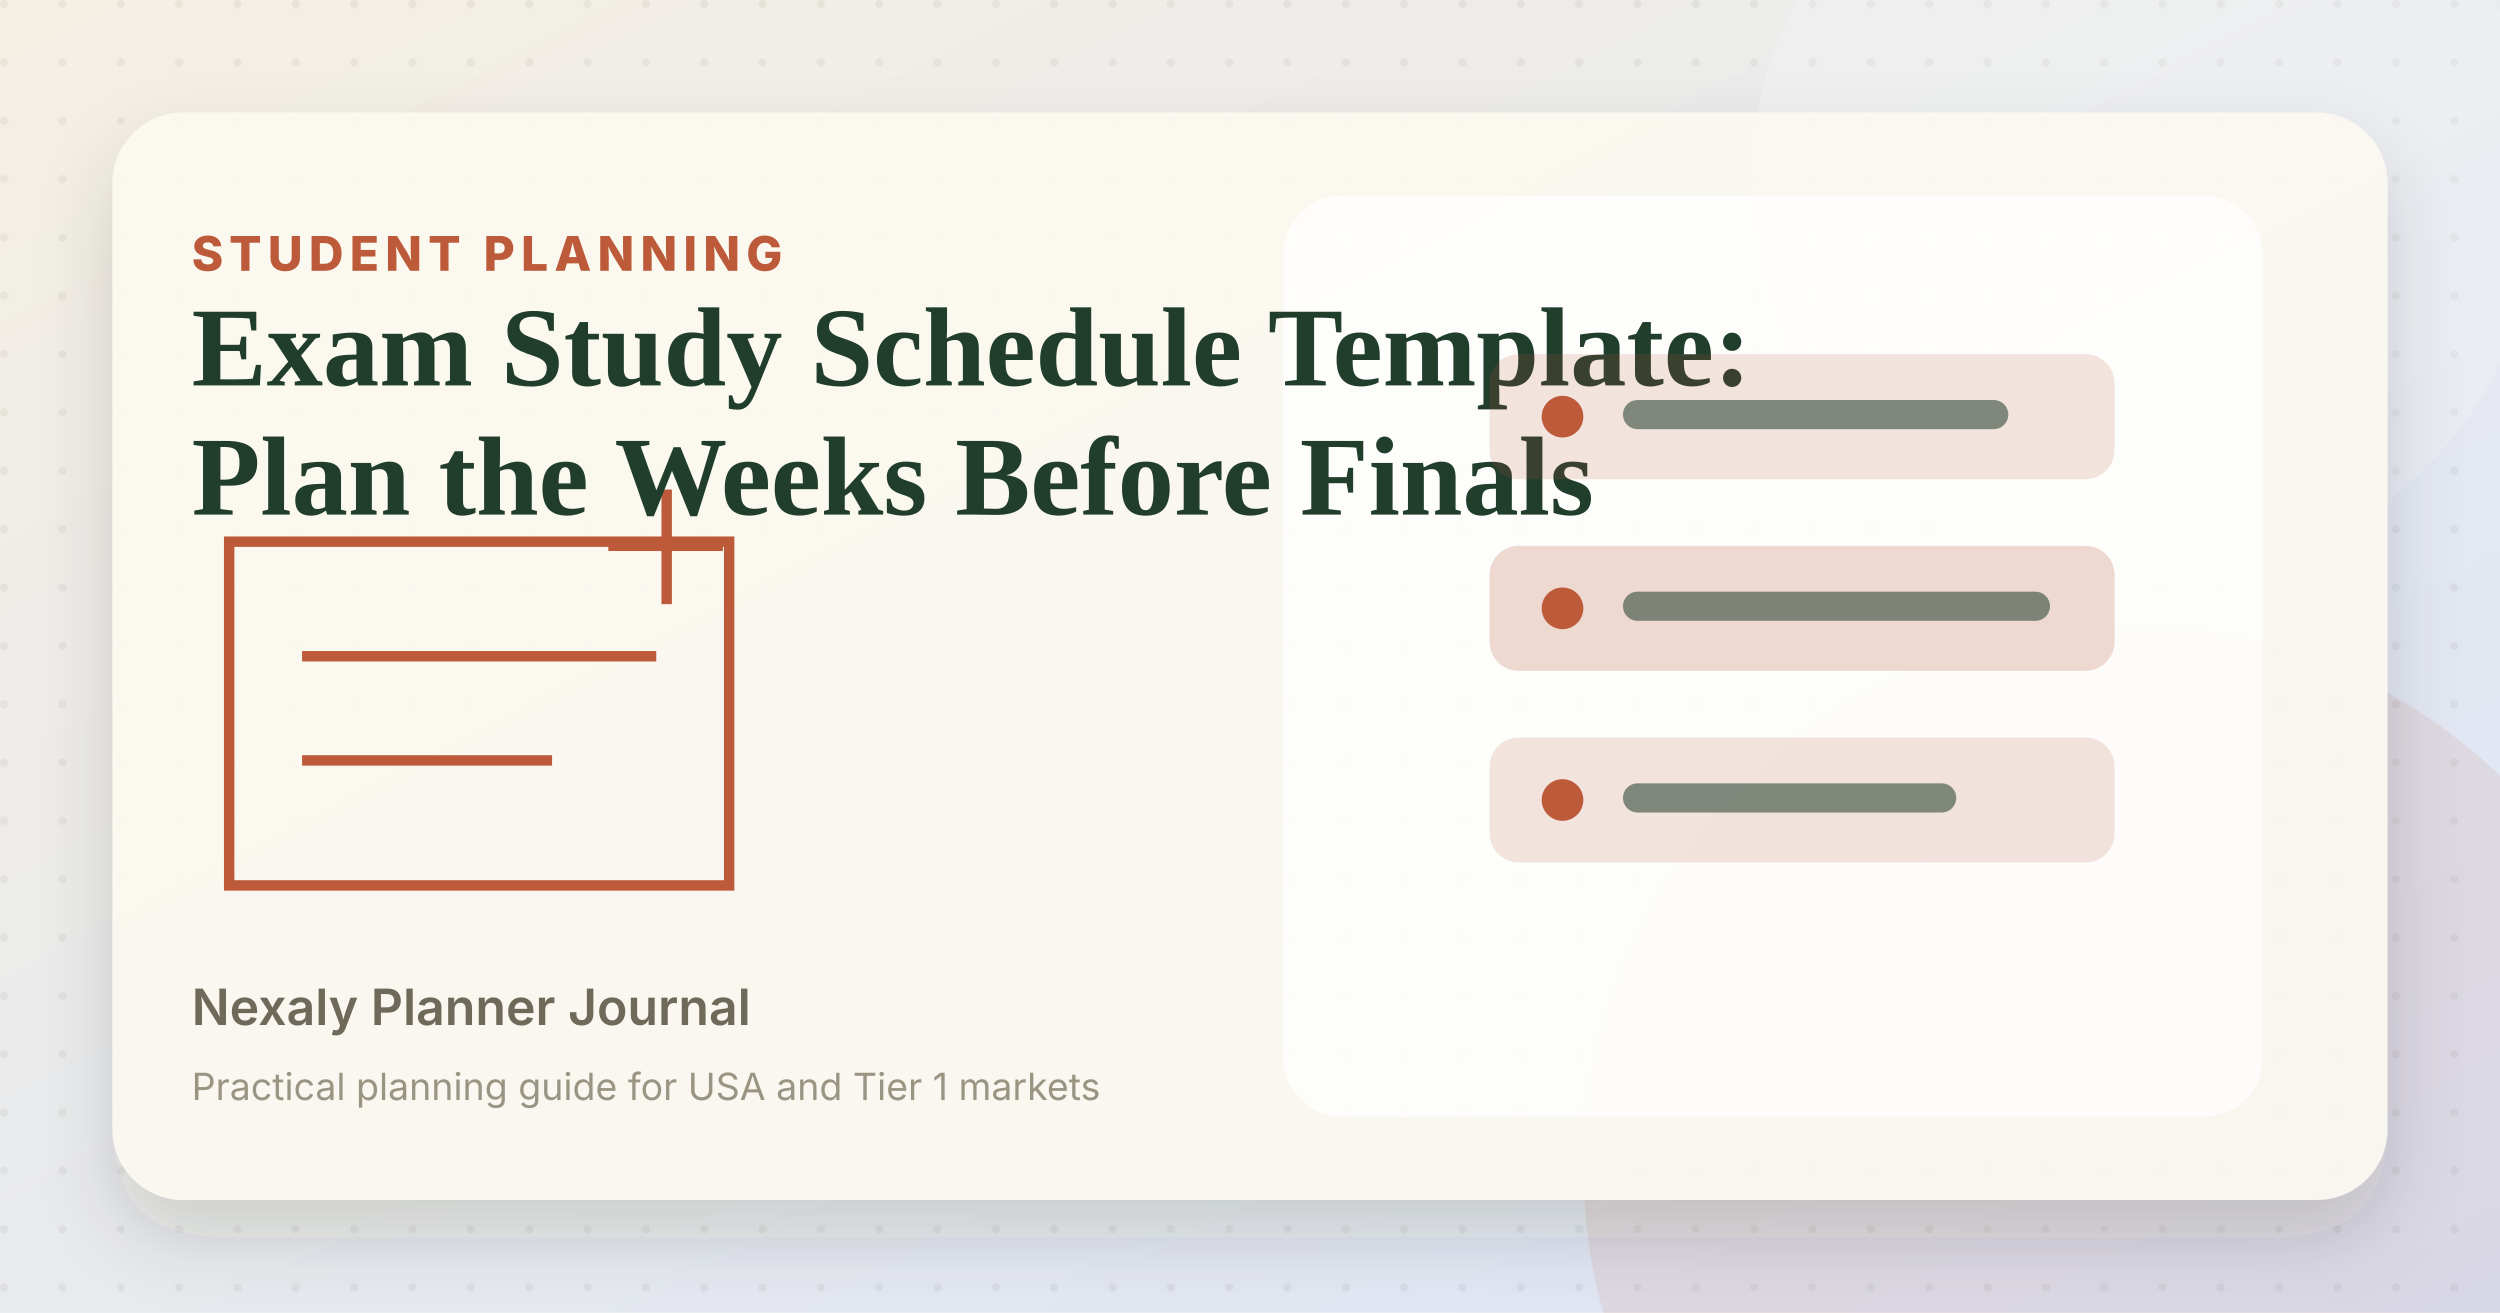
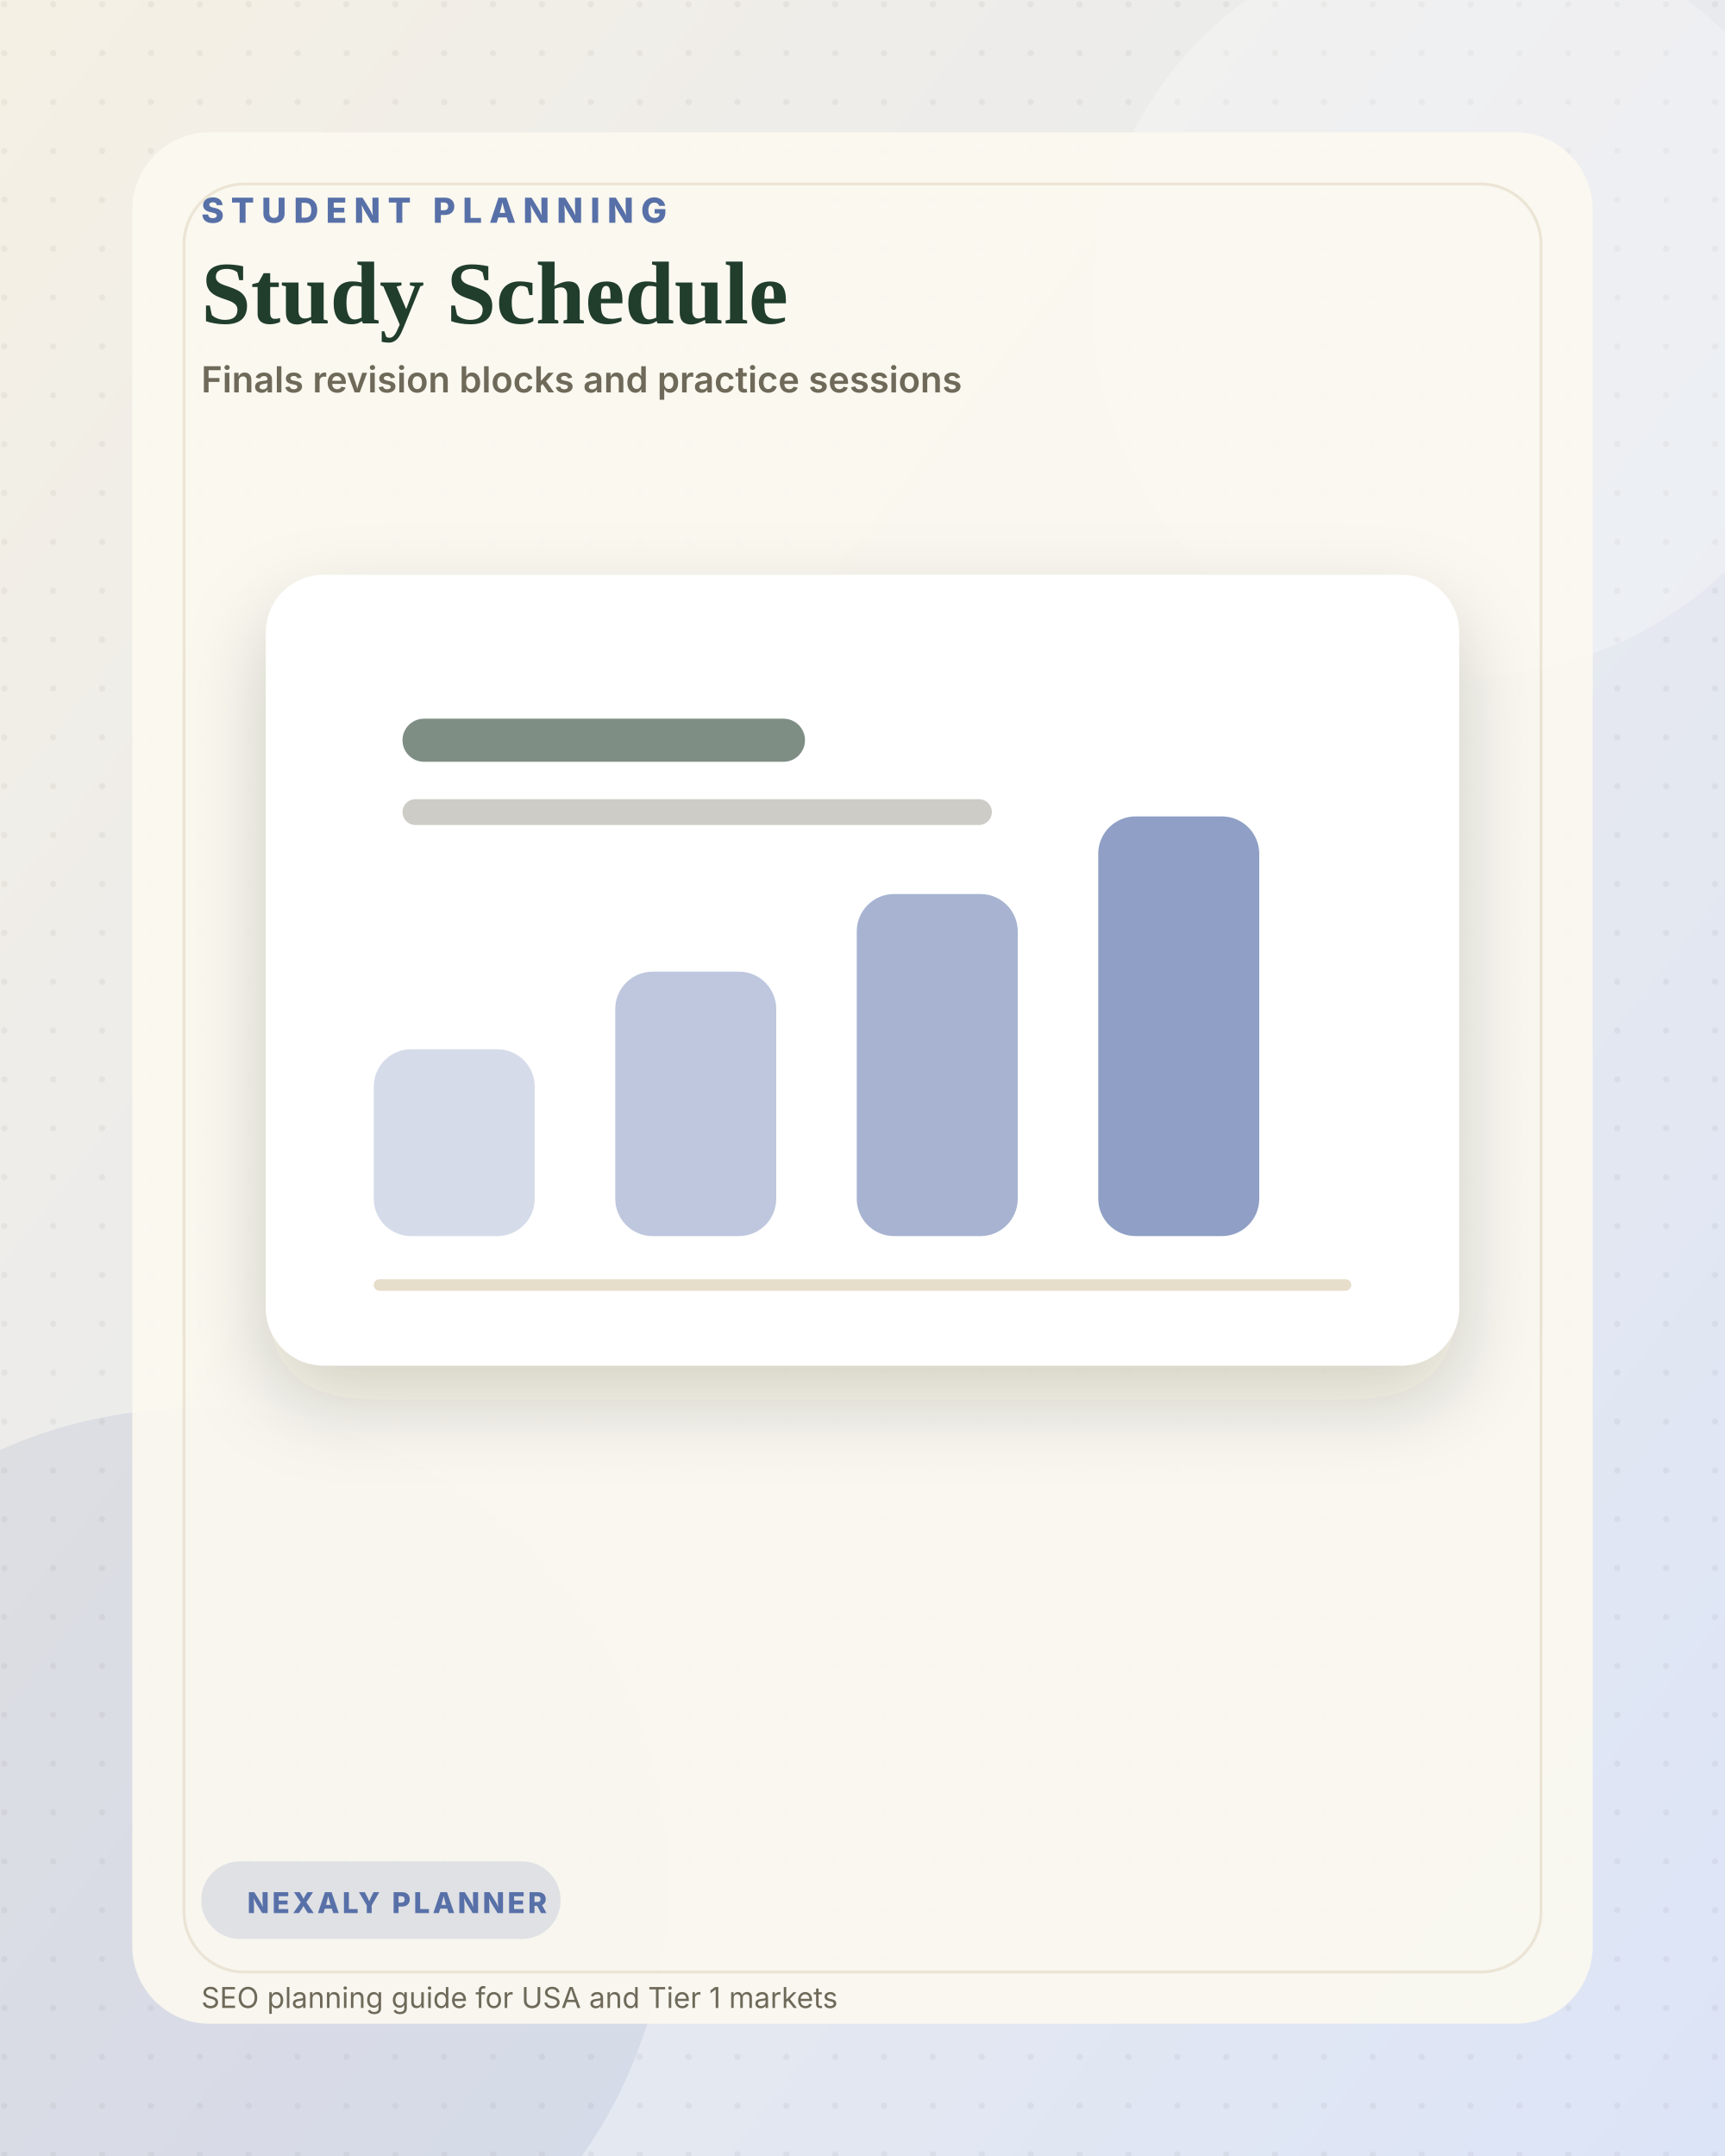
- <svg xmlns="http://www.w3.org/2000/svg" width="1200" height="630" viewBox="0 0 1200 630" role="img" aria-labelledby="title desc">
+ <svg xmlns="http://www.w3.org/2000/svg" width="1200" height="1500" viewBox="0 0 1200 1500" role="img" aria-labelledby="title desc">
  <defs>
    <linearGradient id="bg" x1="0" y1="0" x2="1" y2="1">
      <stop offset="0" stop-color="#F5F0E4" />
      <stop offset="1" stop-color="#DCE4F7" />
    </linearGradient>
    <filter id="shadow" x="-20%" y="-20%" width="140%" height="140%">
-       <feDropShadow dx="0" dy="18" stdDeviation="18" flood-color="#282419" flood-opacity=".16" />
+       <feDropShadow dx="0" dy="24" stdDeviation="28" flood-color="#282419" flood-opacity=".18" />
    </filter>
-     <pattern id="dots" width="28" height="28" patternUnits="userSpaceOnUse">
-       <circle cx="2" cy="2" r="2" fill="#282419" opacity=".10" />
+     <pattern id="dots" width="34" height="34" patternUnits="userSpaceOnUse">
+       <circle cx="3" cy="3" r="2.2" fill="#282419" opacity=".08" />
    </pattern>
  </defs>
-   <rect width="1200" height="630" fill="url(#bg)" />
-   <rect width="1200" height="630" fill="url(#dots)" opacity=".55" />
-   <circle cx="1030" cy="90" r="190" fill="#fff" opacity=".18" />
-   <circle cx="1020" cy="560" r="260" fill="#BC5A3A" opacity=".10" />
-   <rect x="54" y="54" width="1092" height="522" rx="34" fill="#FBF8F0" opacity=".92" filter="url(#shadow)" />
-   <rect x="616" y="94" width="470" height="442" rx="28" fill="#fff" opacity=".72" />
-   <g fill="none" stroke="#BC5A3A" stroke-width="5">
-     <path d="M110 260h240v165H110z" />
-     <path d="M145 315h170M145 365h120M320 235v55M292 262h55" />
+   <rect width="1200" height="1500" fill="url(#bg)" />
+   <rect width="1200" height="1500" fill="url(#dots)" opacity=".65" />
+   <circle cx="1020" cy="210" r="260" fill="#FFFFFF" opacity=".26" />
+   <circle cx="135" cy="1310" r="330" fill="#5870A8" opacity=".11" />
+   <g transform="translate(92 92)">
+     <rect width="1016" height="1316" rx="54" fill="#FBF8F0" opacity=".92" />
+     <rect x="36" y="36" width="944" height="1244" rx="42" fill="none" stroke="#E6DDCB" stroke-width="2" opacity=".72" />
  </g>
-   <text x="92" y="130" font-family="Inter, Arial, sans-serif" font-size="23" font-weight="800" letter-spacing="3" fill="#BC5A3A">STUDENT PLANNING</text>
-   <text x="92" y="185" font-family="Georgia, 'Times New Roman', serif" font-size="54" font-weight="700" fill="#213D2C">
-     <tspan x="92" dy="0">Exam Study Schedule Template:</tspan>
-     <tspan x="92" dy="62">Plan the Weeks Before Finals</tspan>
-   </text>
-   <text x="92" y="492" font-family="Inter, Arial, sans-serif" font-size="24" font-weight="600" fill="#6E6959">Nexaly Planner Journal</text>
-   <text x="92" y="528" font-family="Inter, Arial, sans-serif" font-size="18" fill="#9A9583">Practical planning guide for USA and Tier 1 markets</text>
-   <g transform="translate(715 170)">
-     <rect x="0" y="0" width="300" height="60" rx="14" fill="#BC5A3A" opacity=".16" />
-     <rect x="0" y="92" width="300" height="60" rx="14" fill="#BC5A3A" opacity=".22" />
-     <rect x="0" y="184" width="300" height="60" rx="14" fill="#BC5A3A" opacity=".16" />
-     <circle cx="35" cy="30" r="10" fill="#BC5A3A" />
-     <circle cx="35" cy="122" r="10" fill="#BC5A3A" />
-     <circle cx="35" cy="214" r="10" fill="#BC5A3A" />
-     <rect x="64" y="22" width="185" height="14" rx="7" fill="#213D2C" opacity=".55" />
-     <rect x="64" y="114" width="205" height="14" rx="7" fill="#213D2C" opacity=".55" />
-     <rect x="64" y="206" width="160" height="14" rx="7" fill="#213D2C" opacity=".55" />
+   <g transform="translate(140 155)">
+     <text x="0" y="0" font-family="Inter, Arial, sans-serif" font-size="24" font-weight="800" letter-spacing="5" fill="#5870A8">STUDENT PLANNING</text>
+     <text x="0" y="70" font-family="Georgia, 'Times New Roman', serif" font-size="62" font-weight="700" fill="#213D2C">Study Schedule</text>
+     <text x="0" y="118" font-family="Inter, Arial, sans-serif" font-size="25" font-weight="600" fill="#6E6959">Finals revision blocks and practice sessions</text>
+   </g>
+   <g transform="translate(185 400)">
+     <rect width="830" height="550" rx="40" fill="#FFFFFF" filter="url(#shadow)" />
+     <g transform="translate(75 70)">
+       <rect x="0" y="260" width="112" height="130" rx="26" fill="#5870A8" opacity="0.25" />
+       <rect x="168" y="206" width="112" height="184" rx="26" fill="#5870A8" opacity="0.39" />
+       <rect x="336" y="152" width="112" height="238" rx="26" fill="#5870A8" opacity="0.53" />
+       <rect x="504" y="98" width="112" height="292" rx="26" fill="#5870A8" opacity="0.67" />
+       <rect x="0" y="420" width="680" height="8" rx="4" fill="#E6DDCB" />
+       <rect x="20" y="30" width="280" height="30" rx="15" fill="#213D2C" opacity=".58" />
+       <rect x="20" y="86" width="410" height="18" rx="9" fill="#6E6959" opacity=".34" />
+     </g>
+   </g>
+   <g transform="translate(140 1295)">
+     <rect width="250" height="54" rx="27" fill="#5870A8" opacity=".16" />
+     <text x="32" y="36" font-family="Inter, Arial, sans-serif" font-size="20" font-weight="800" letter-spacing="2" fill="#5870A8">NEXALY PLANNER</text>
+     <text x="0" y="102" font-family="Inter, Arial, sans-serif" font-size="20" fill="#6E6959">SEO planning guide for USA and Tier 1 markets</text>
  </g>
</svg>
